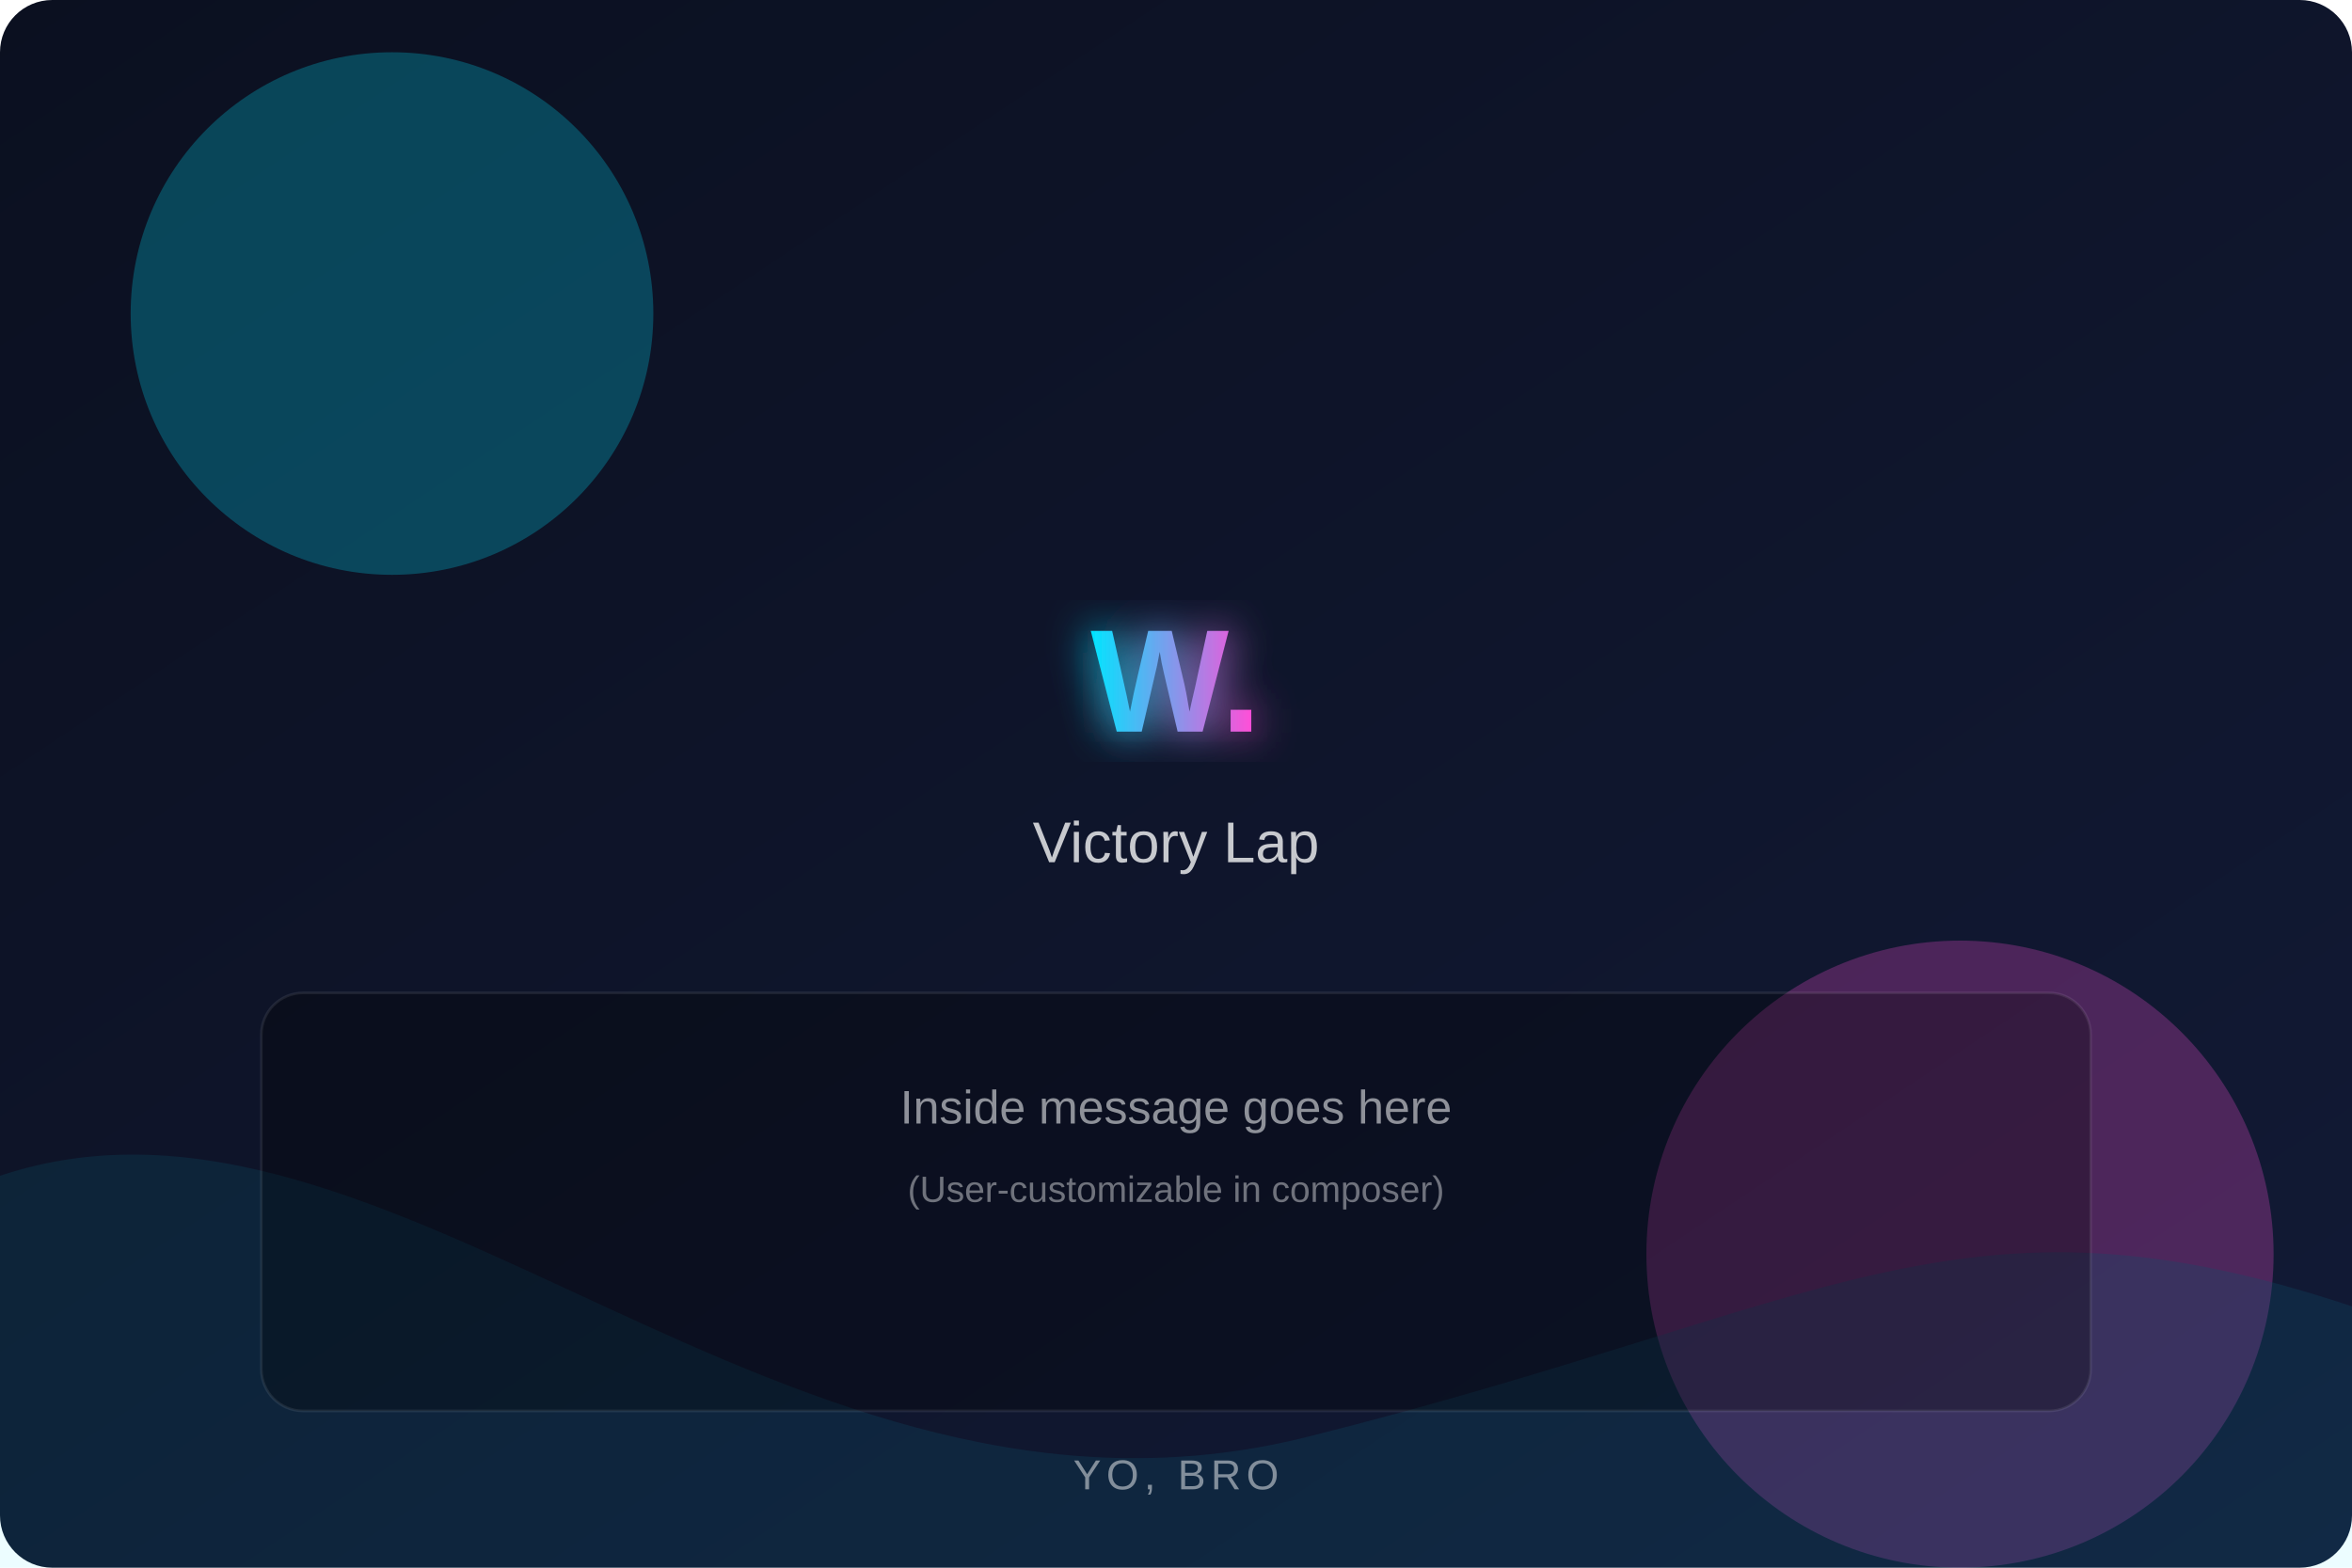
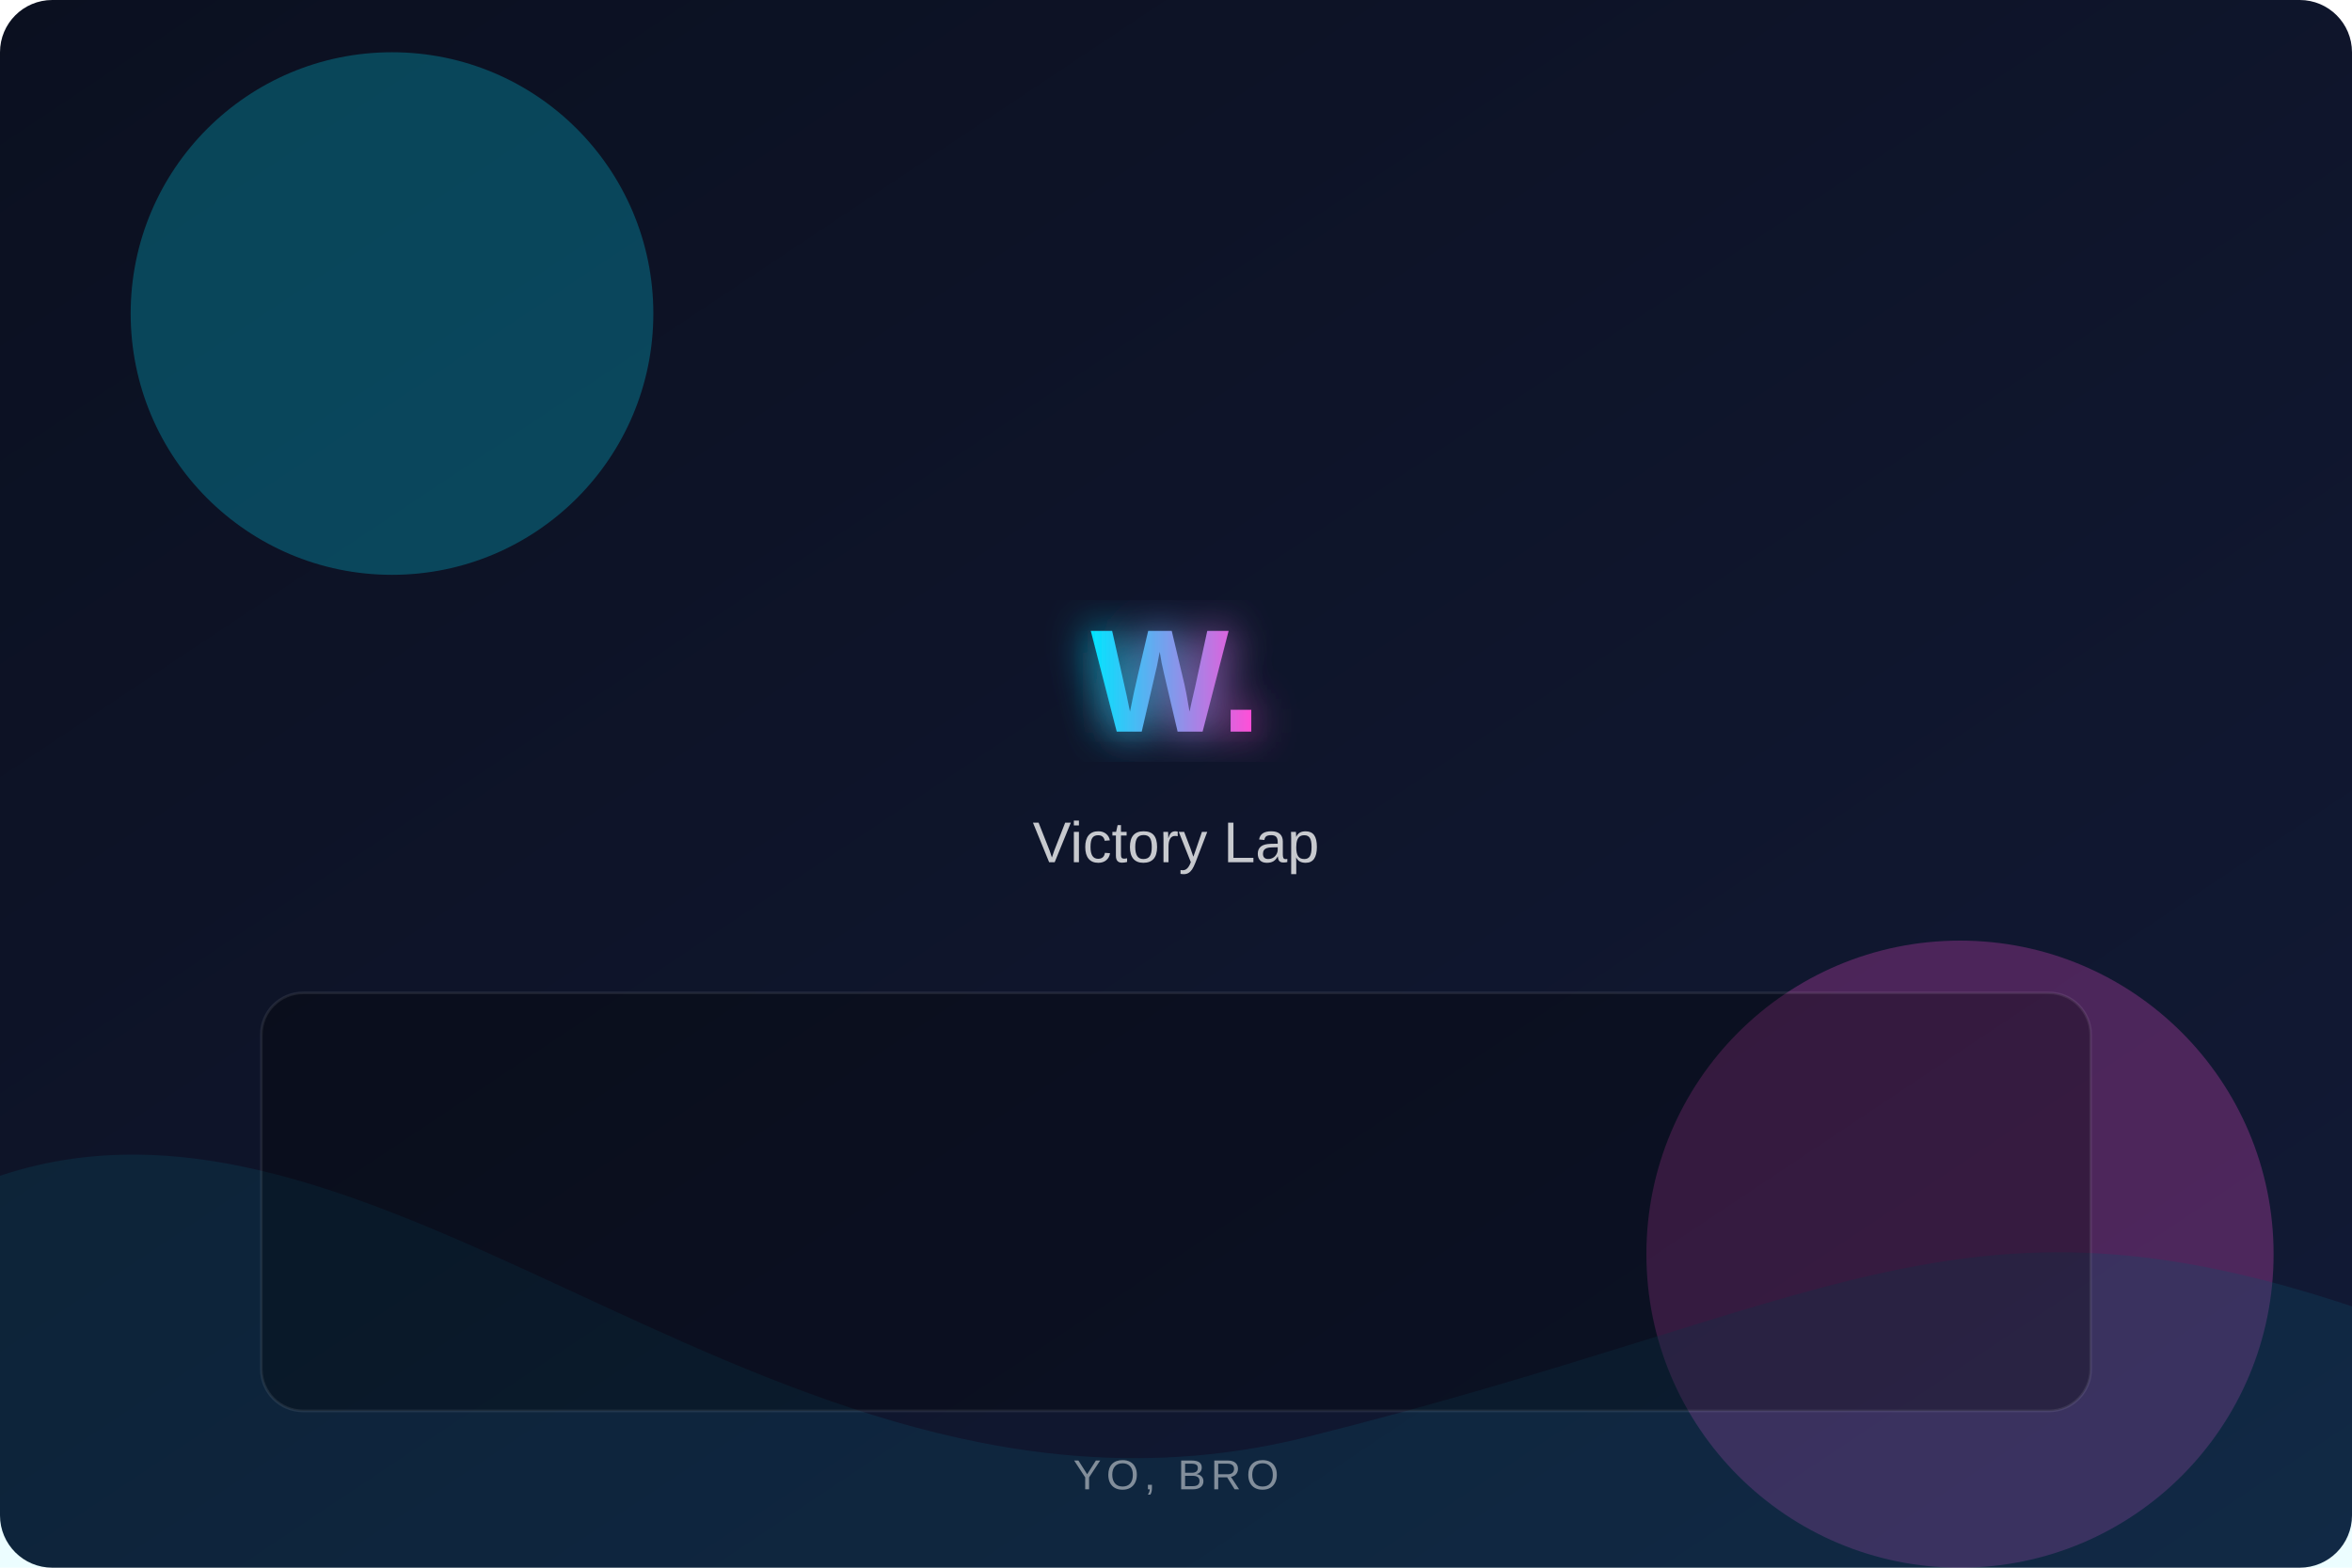
<svg xmlns="http://www.w3.org/2000/svg" width="1500" height="1000" viewBox="0 0 900 600">
  <defs>
    <linearGradient id="bg" x1="0" y1="0" x2="1" y2="1">
      <stop offset="0" stop-color="#0b1020" />
      <stop offset="1" stop-color="#121a36" />
    </linearGradient>
    <linearGradient id="grad" x1="0" x2="1">
      <stop offset="0" stop-color="#00e5ff" />
      <stop offset="1" stop-color="#ff4fd8" />
    </linearGradient>
    <filter id="glow" x="-30%" y="-30%" width="160%" height="160%">
      <feGaussianBlur stdDeviation="8" result="b" />
      <feMerge>
        <feMergeNode in="b" />
        <feMergeNode in="SourceGraphic" />
      </feMerge>
    </filter>
    <filter id="softShadow">
      <feDropShadow dx="0" dy="4" stdDeviation="8" flood-color="rgba(0,0,0,0.4)" />
    </filter>
  </defs>
  <rect width="900" height="600" rx="20" fill="url(#bg)" />
  <g opacity="0.25">
    <circle cx="150" cy="120" r="100" fill="#00e5ff" />
    <circle cx="750" cy="480" r="120" fill="#ff4fd8" />
    <path d="M0 450 C150 400, 300 600, 500 550 S750 450, 900 500 V600 H0 Z" fill="#00e5ff" opacity="0.3" />
  </g>
  <g filter="url(#glow)">
    <text x="450" y="280" text-anchor="middle" font-family="system-ui,Segoe UI,Arial" font-size="56" font-weight="800" fill="url(#grad)" filter="url(#softShadow)">W.</text>
  </g>
  <text x="450" y="330" text-anchor="middle" font-family="system-ui,Segoe UI,Arial" font-size="22" fill="rgba(255,255,255,0.85)" opacity="0.9">Victory Lap</text>
  <g opacity="0.85">
    <rect x="100" y="380" width="700" height="160" rx="16" fill="rgba(0,0,0,0.35)" stroke="rgba(255,255,255,0.1)" stroke-width="1" />
-     <text x="450" y="430" text-anchor="middle" font-family="system-ui,Segoe UI,Arial" font-size="18" fill="rgba(255,255,255,0.7)" opacity="0.9">Inside message goes here</text>
-     <text x="450" y="460" text-anchor="middle" font-family="system-ui,Segoe UI,Arial" font-size="14" fill="rgba(255,255,255,0.6)" opacity="0.8">(User-customizable in composer)</text>
  </g>
  <text x="450" y="570" text-anchor="middle" font-family="system-ui,Segoe UI,Arial" font-size="16" fill="rgba(255,255,255,0.6)" opacity="0.8" letter-spacing="2">YO, BRO</text>
</svg>
